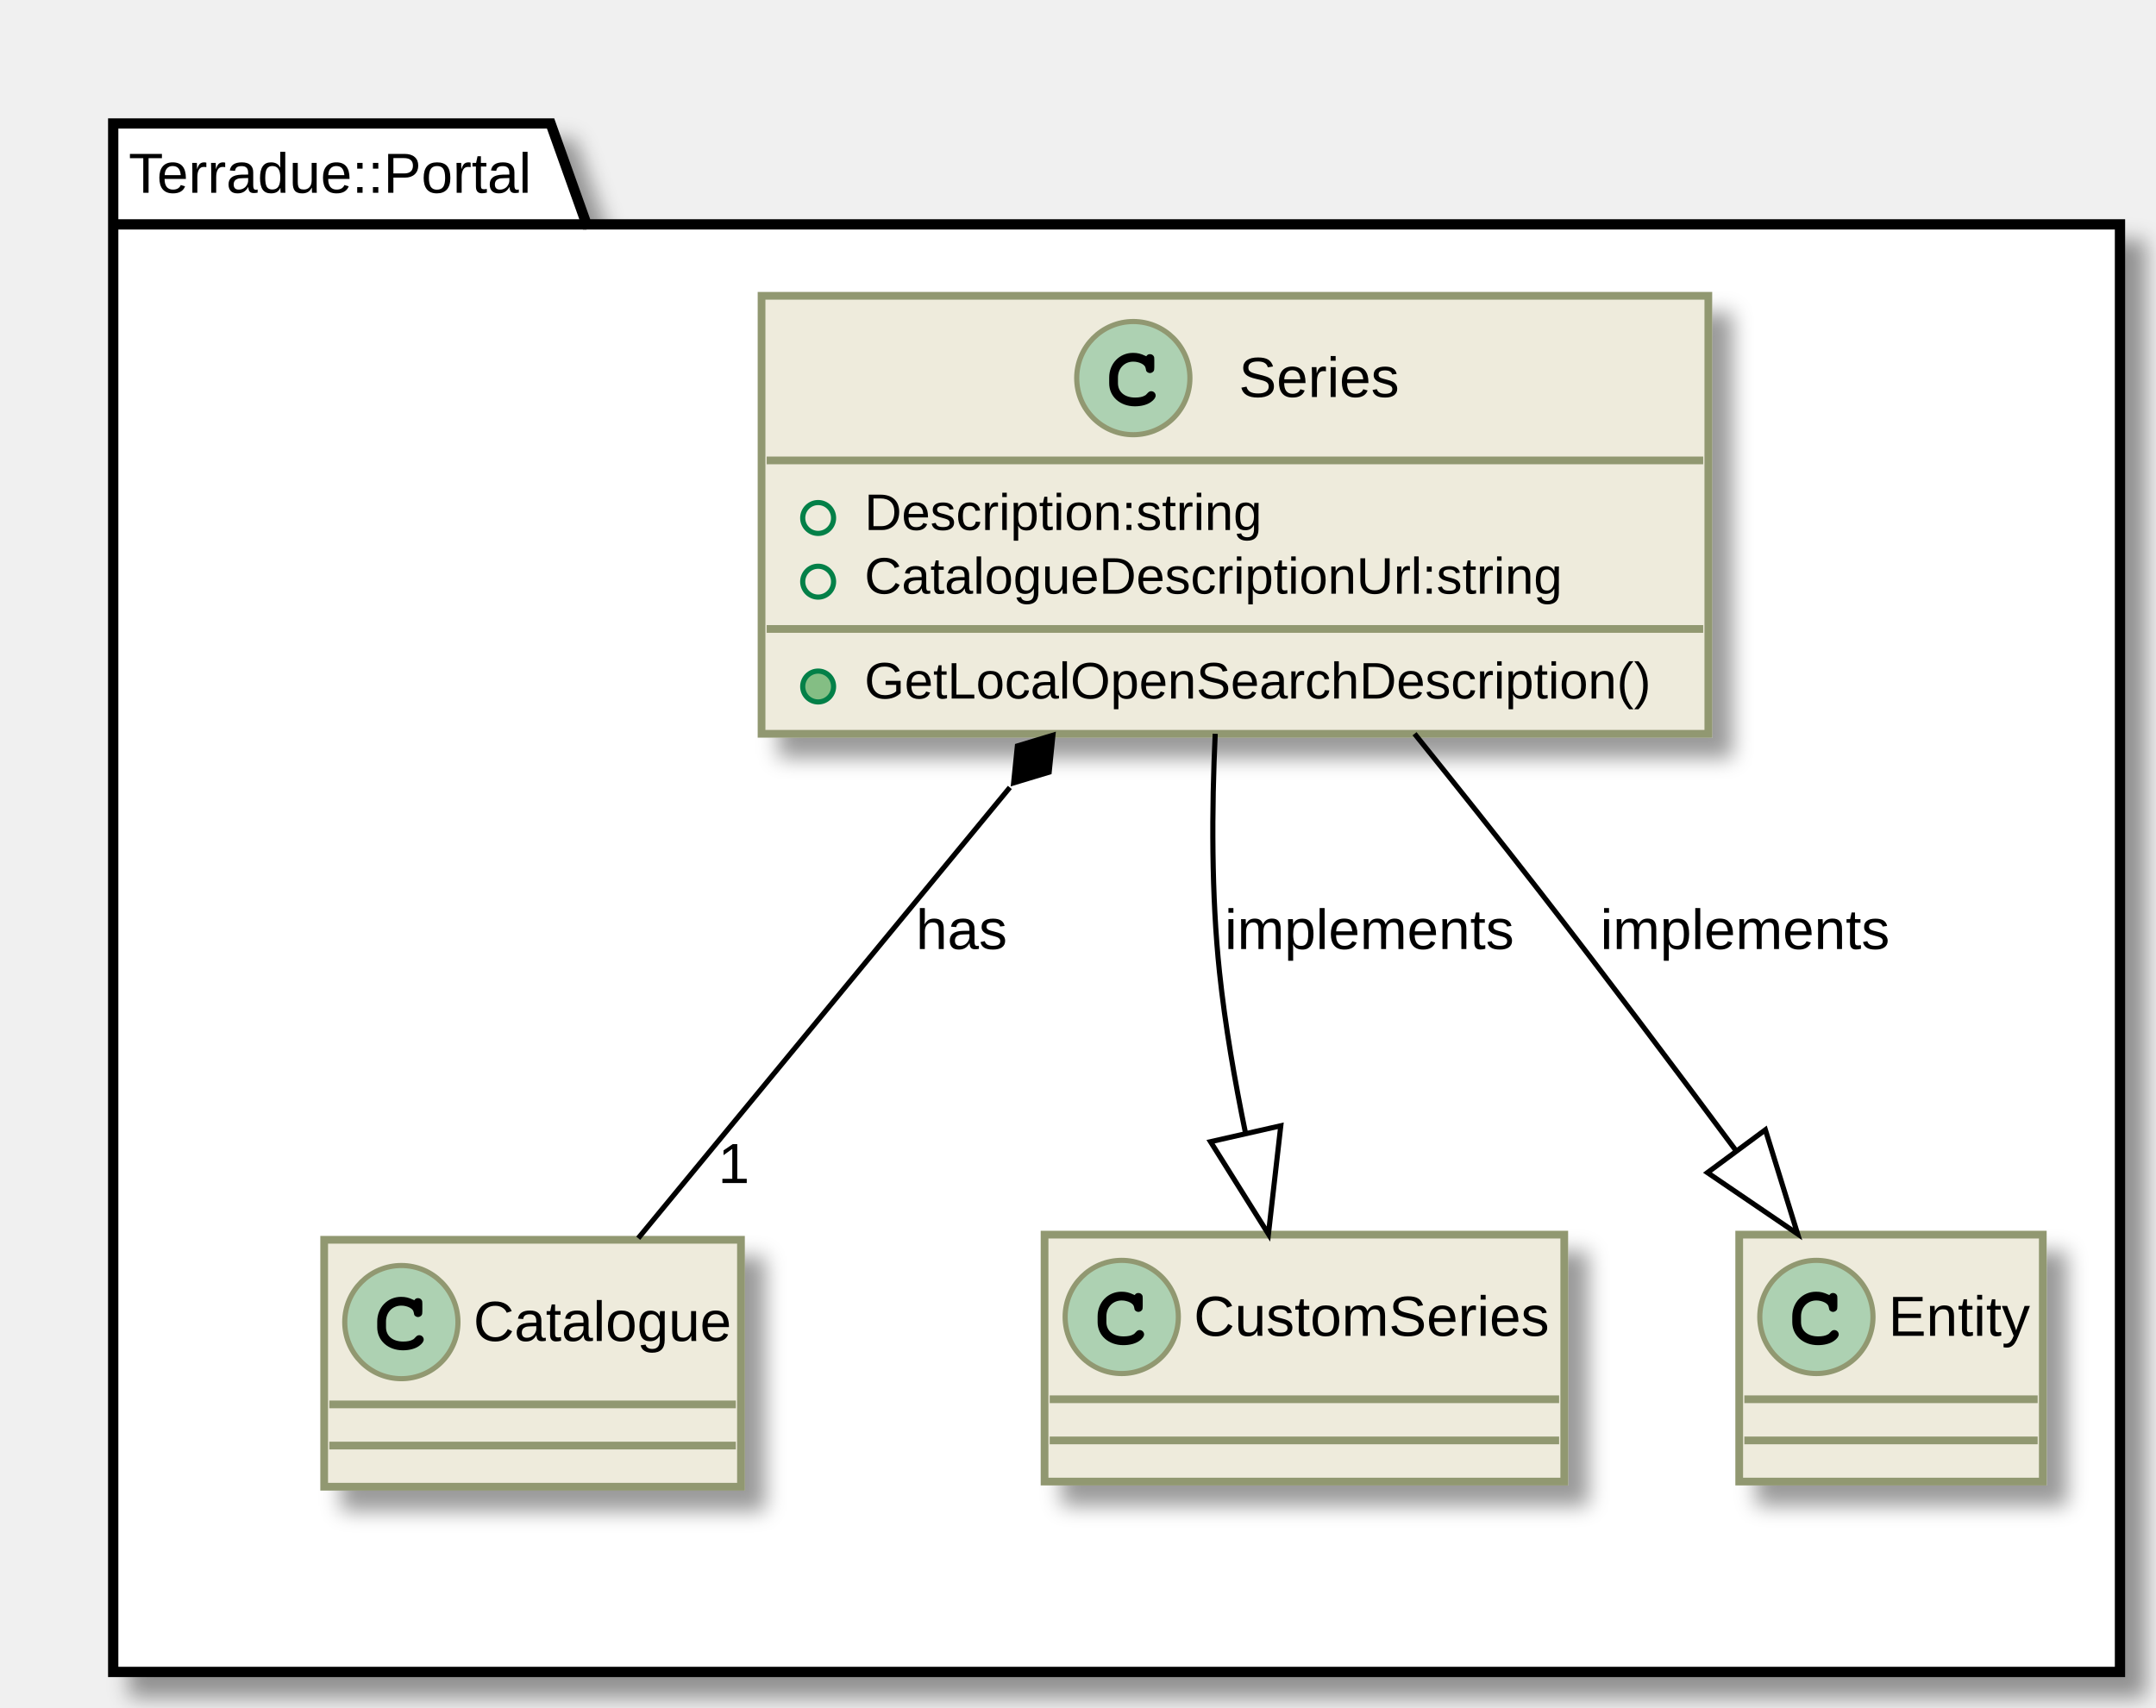
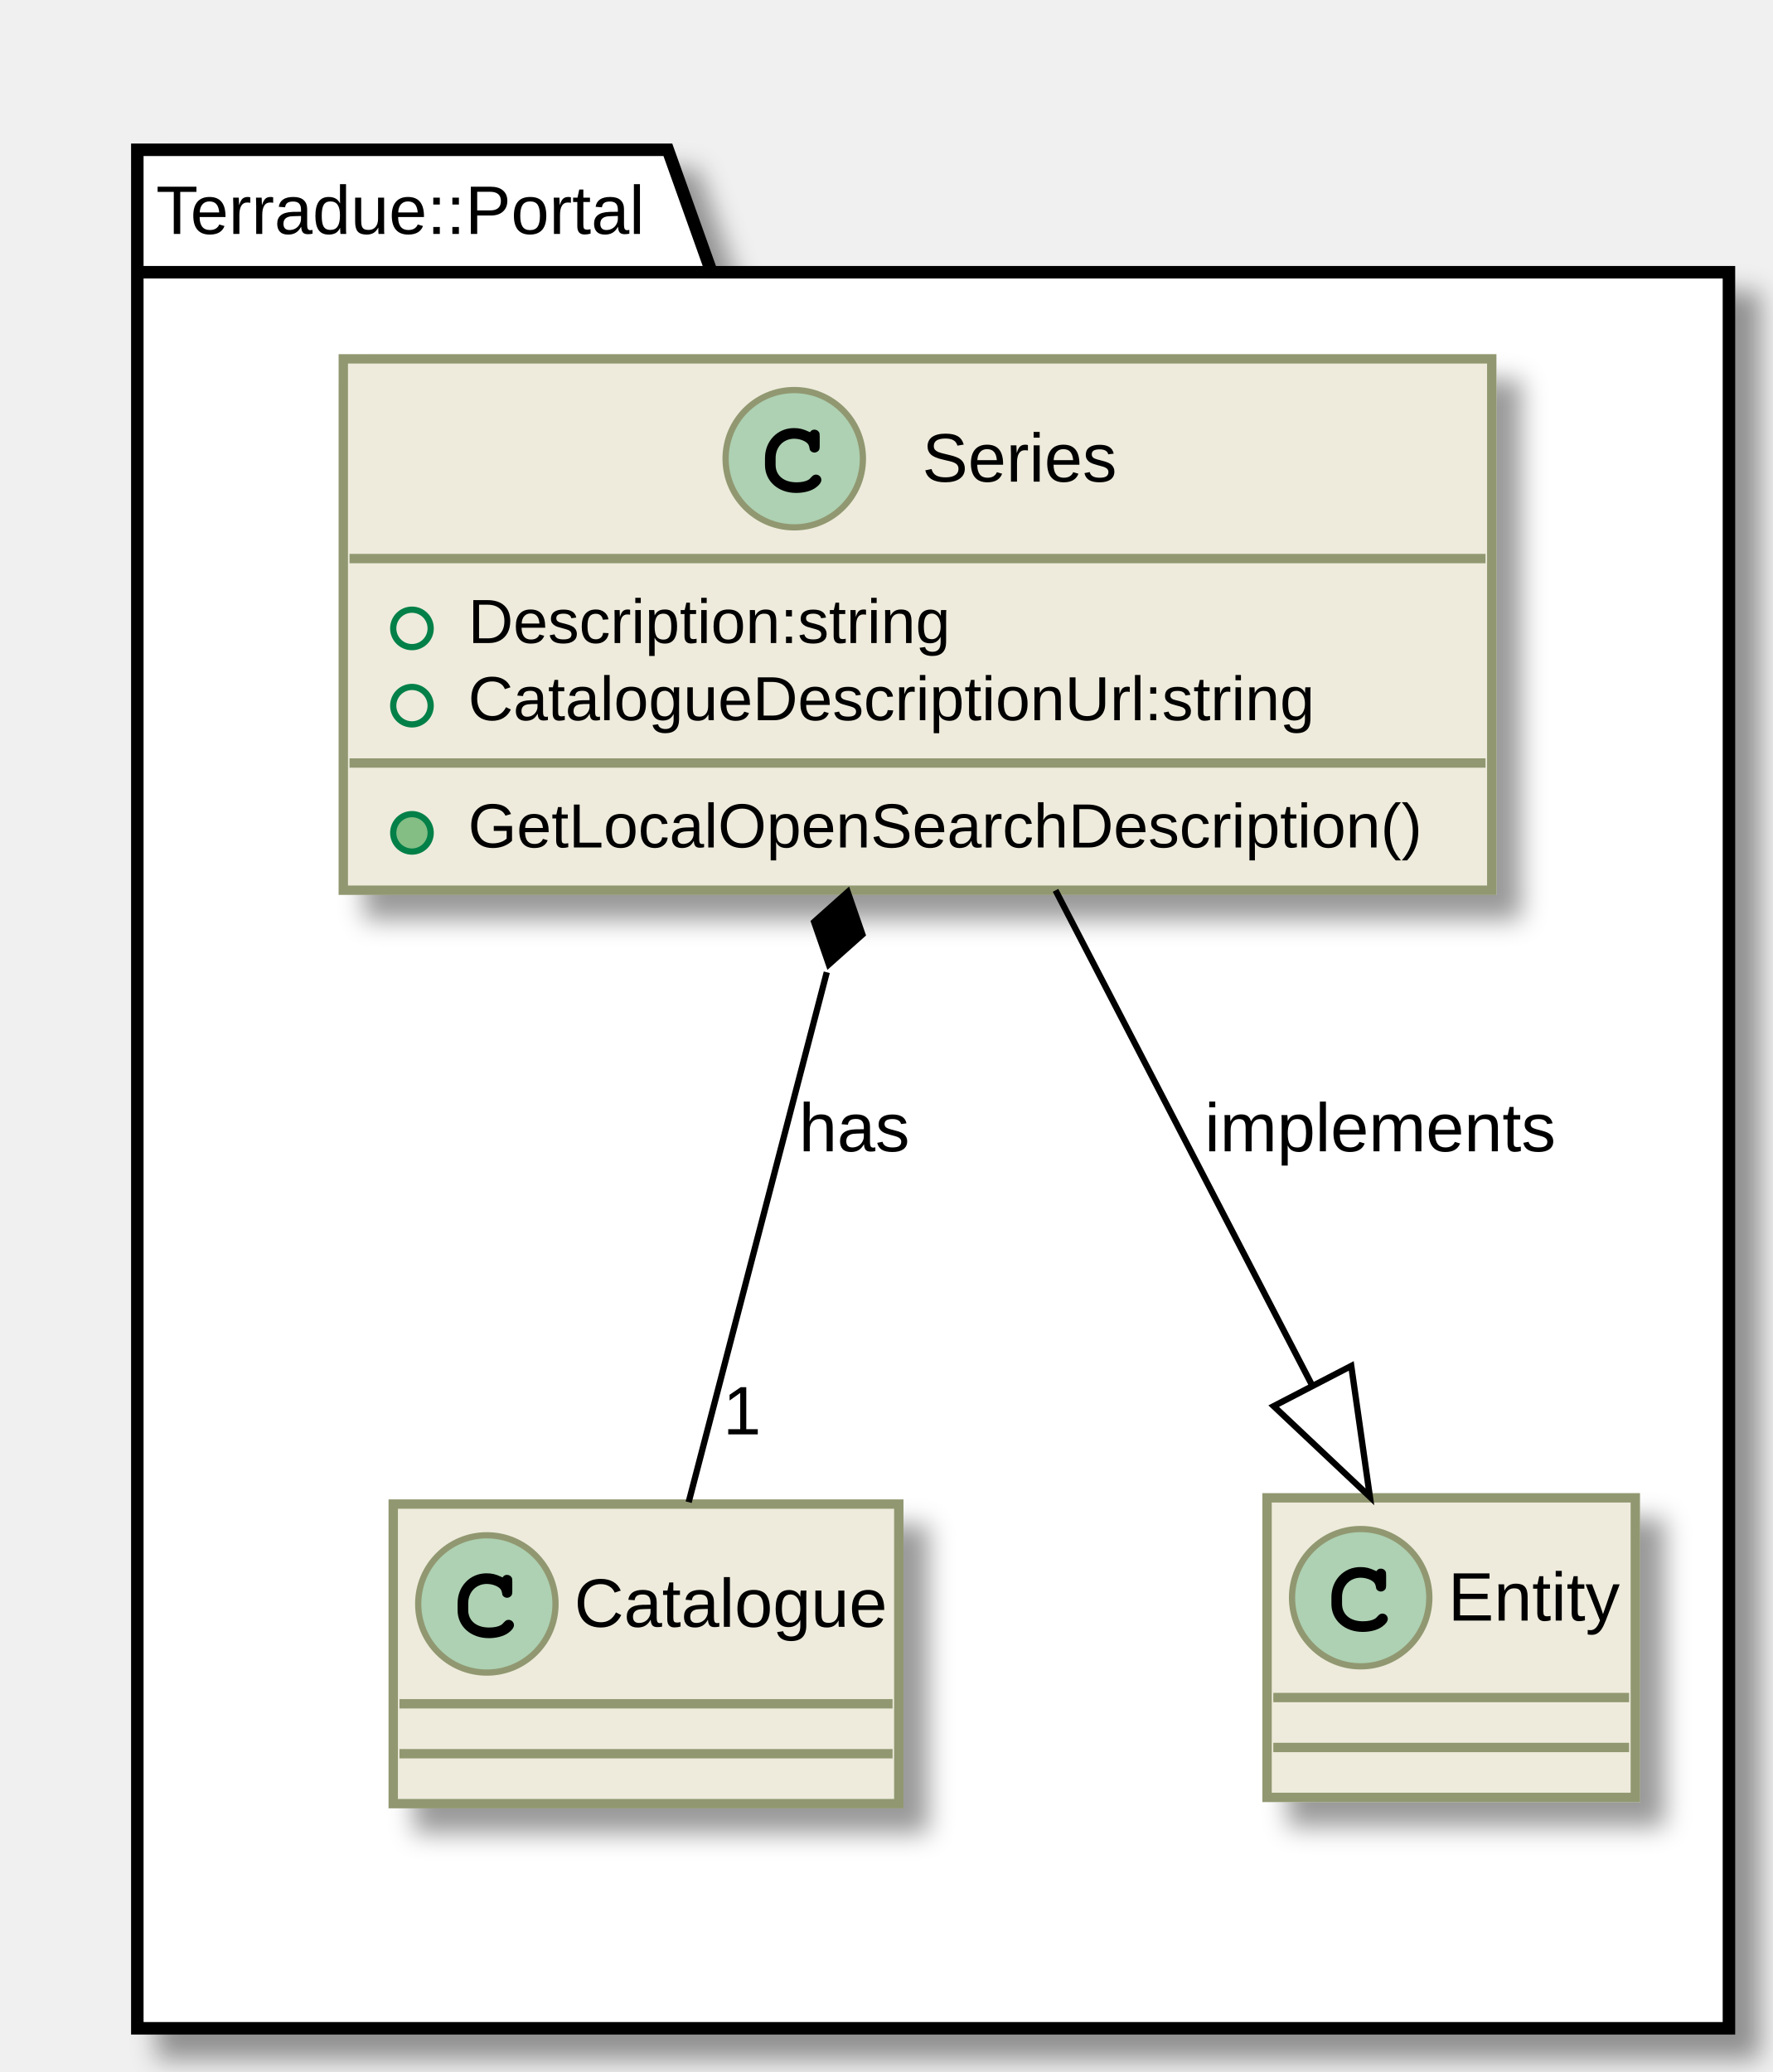
- <svg xmlns="http://www.w3.org/2000/svg" xmlns:xlink="http://www.w3.org/1999/xlink" height="332pt" style="width:419px;height:332px;" version="1.1" viewBox="0 0 419 332" width="419pt">
+ <svg xmlns="http://www.w3.org/2000/svg" xmlns:xlink="http://www.w3.org/1999/xlink" height="332pt" style="width:284px;height:332px;" version="1.1" viewBox="0 0 284 332" width="284pt">
  <defs>
    <filter height="300%" id="f1" width="300%" x="-1" y="-1">
      <feGaussianBlur result="blurOut" stdDeviation="2.0" />
      <feColorMatrix in="blurOut" result="blurOut2" type="matrix" values="0 0 0 0 0 0 0 0 0 0 0 0 0 0 0 0 0 0 .4 0" />
      <feOffset dx="4.0" dy="4.0" in="blurOut2" result="blurOut3" />
      <feBlend in="SourceGraphic" in2="blurOut3" mode="normal" />
    </filter>
  </defs>
  <g>
-     <polygon fill="#FFFFFF" filter="url(#f1)" points="22,24,107,24,114,43.618,412,43.618,412,325,22,325,22,24" style="stroke: #000000; stroke-width: 2.0;" />
+     <polygon fill="#FFFFFF" filter="url(#f1)" points="22,24,107,24,114,43.618,277,43.618,277,325,22,325,22,24" style="stroke: #000000; stroke-width: 2.0;" />
    <line style="stroke: #000000; stroke-width: 2.0;" x1="22" x2="114" y1="43.618" y2="43.618" />
    <text fill="#000000" font-family="Arial" font-size="11" lengthAdjust="spacingAndGlyphs" textLength="79" x="25" y="37.483">Terradue::Portal</text>
    <a target="_top" xlink:href="../information/classes/class_terradue_1_1_portal_1_1_series.html" xlink:title="../information/classes/class_terradue_1_1_portal_1_1_series.html">
-       <rect fill="#EEEBDC" filter="url(#f1)" height="85.14" style="stroke: #919871; stroke-width: 1.5;" width="184" x="148" y="57.5" />
-       <ellipse cx="220.25" cy="73.5" fill="#ADD1B2" rx="11" ry="11" style="stroke: #919871; stroke-width: 1.0;" />
-       <path d="M222.594,69.172 C221.656,68.734 221.062,68.594 220.188,68.594 C217.562,68.594 215.562,70.672 215.562,73.391 L215.562,74.516 C215.562,77.094 217.672,78.984 220.562,78.984 C221.781,78.984 222.938,78.688 223.688,78.141 C224.266,77.734 224.594,77.281 224.594,76.891 C224.594,76.438 224.203,76.047 223.734,76.047 C223.516,76.047 223.312,76.125 223.125,76.312 C222.672,76.797 222.672,76.797 222.484,76.891 C222.062,77.156 221.375,77.281 220.609,77.281 C218.562,77.281 217.266,76.188 217.266,74.484 L217.266,73.391 C217.266,71.609 218.516,70.297 220.25,70.297 C220.828,70.297 221.438,70.453 221.906,70.703 C222.391,70.984 222.562,71.203 222.656,71.609 C222.719,72.016 222.75,72.141 222.891,72.266 C223.031,72.406 223.266,72.516 223.484,72.516 C223.75,72.516 224.016,72.375 224.188,72.156 C224.297,72 224.328,71.812 224.328,71.391 L224.328,69.969 C224.328,69.531 224.312,69.406 224.219,69.25 C224.062,68.984 223.781,68.844 223.484,68.844 C223.188,68.844 222.984,68.938 222.766,69.25 L222.594,69.172 Z " />
-       <text fill="#000000" font-family="Arial" font-size="11" lengthAdjust="spacingAndGlyphs" textLength="31" x="240.75" y="77.174">Series</text>
-       <line style="stroke: #919871; stroke-width: 1.5;" x1="149" x2="331" y1="89.5" y2="89.5" />
-       <ellipse cx="159" cy="100.69" fill="none" rx="3" ry="3" style="stroke: #038048; stroke-width: 1.0;" />
-       <text fill="#000000" font-family="Arial" font-size="10" lengthAdjust="spacingAndGlyphs" textLength="79" x="168" y="103.03">Description:string</text>
-       <ellipse cx="159" cy="113.07" fill="none" rx="3" ry="3" style="stroke: #038048; stroke-width: 1.0;" />
-       <text fill="#000000" font-family="Arial" font-size="10" lengthAdjust="spacingAndGlyphs" textLength="139" x="168" y="115.41">CatalogueDescriptionUrl:string</text>
-       <line style="stroke: #919871; stroke-width: 1.5;" x1="149" x2="331" y1="122.26" y2="122.26" />
-       <ellipse cx="159" cy="133.45" fill="#84BE84" rx="3" ry="3" style="stroke: #038048; stroke-width: 1.0;" />
-       <text fill="#000000" font-family="Arial" font-size="10" lengthAdjust="spacingAndGlyphs" textLength="158" x="168" y="135.79">GetLocalOpenSearchDescription()</text>
+       <rect fill="#EEEBDC" filter="url(#f1)" height="85.14" style="stroke: #919871; stroke-width: 1.5;" width="184" x="55" y="57.5" />
+       <ellipse cx="127.25" cy="73.5" fill="#ADD1B2" rx="11" ry="11" style="stroke: #919871; stroke-width: 1.0;" />
+       <path d="M129.594,69.172 C128.656,68.734 128.062,68.594 127.188,68.594 C124.562,68.594 122.562,70.672 122.562,73.391 L122.562,74.516 C122.562,77.094 124.672,78.984 127.562,78.984 C128.781,78.984 129.938,78.688 130.688,78.141 C131.266,77.734 131.594,77.281 131.594,76.891 C131.594,76.438 131.203,76.047 130.734,76.047 C130.516,76.047 130.312,76.125 130.125,76.312 C129.672,76.797 129.672,76.797 129.484,76.891 C129.062,77.156 128.375,77.281 127.609,77.281 C125.562,77.281 124.266,76.188 124.266,74.484 L124.266,73.391 C124.266,71.609 125.516,70.297 127.25,70.297 C127.828,70.297 128.438,70.453 128.906,70.703 C129.391,70.984 129.562,71.203 129.656,71.609 C129.719,72.016 129.75,72.141 129.891,72.266 C130.031,72.406 130.266,72.516 130.484,72.516 C130.75,72.516 131.016,72.375 131.188,72.156 C131.297,72 131.328,71.812 131.328,71.391 L131.328,69.969 C131.328,69.531 131.312,69.406 131.219,69.25 C131.062,68.984 130.781,68.844 130.484,68.844 C130.188,68.844 129.984,68.938 129.766,69.25 L129.594,69.172 Z " />
+       <text fill="#000000" font-family="Arial" font-size="11" lengthAdjust="spacingAndGlyphs" textLength="31" x="147.75" y="77.174">Series</text>
+       <line style="stroke: #919871; stroke-width: 1.5;" x1="56" x2="238" y1="89.5" y2="89.5" />
+       <ellipse cx="66" cy="100.69" fill="none" rx="3" ry="3" style="stroke: #038048; stroke-width: 1.0;" />
+       <text fill="#000000" font-family="Arial" font-size="10" lengthAdjust="spacingAndGlyphs" textLength="79" x="75" y="103.03">Description:string</text>
+       <ellipse cx="66" cy="113.07" fill="none" rx="3" ry="3" style="stroke: #038048; stroke-width: 1.0;" />
+       <text fill="#000000" font-family="Arial" font-size="10" lengthAdjust="spacingAndGlyphs" textLength="139" x="75" y="115.41">CatalogueDescriptionUrl:string</text>
+       <line style="stroke: #919871; stroke-width: 1.5;" x1="56" x2="238" y1="122.26" y2="122.26" />
+       <ellipse cx="66" cy="133.45" fill="#84BE84" rx="3" ry="3" style="stroke: #038048; stroke-width: 1.0;" />
+       <text fill="#000000" font-family="Arial" font-size="10" lengthAdjust="spacingAndGlyphs" textLength="158" x="75" y="135.79">GetLocalOpenSearchDescription()</text>
    </a>
    <rect fill="#EEEBDC" filter="url(#f1)" height="48" style="stroke: #919871; stroke-width: 1.5;" width="81" x="63" y="241" />
    <ellipse cx="78" cy="257" fill="#ADD1B2" rx="11" ry="11" style="stroke: #919871; stroke-width: 1.0;" />
    <path d="M80.344,252.672 C79.406,252.234 78.812,252.094 77.938,252.094 C75.312,252.094 73.312,254.172 73.312,256.891 L73.312,258.016 C73.312,260.594 75.422,262.484 78.312,262.484 C79.531,262.484 80.688,262.188 81.438,261.641 C82.016,261.234 82.344,260.781 82.344,260.391 C82.344,259.938 81.953,259.547 81.484,259.547 C81.266,259.547 81.062,259.625 80.875,259.812 C80.422,260.297 80.422,260.297 80.234,260.391 C79.812,260.656 79.125,260.781 78.359,260.781 C76.312,260.781 75.016,259.688 75.016,257.984 L75.016,256.891 C75.016,255.109 76.266,253.797 78,253.797 C78.578,253.797 79.188,253.953 79.656,254.203 C80.141,254.484 80.312,254.703 80.406,255.109 C80.469,255.516 80.5,255.641 80.641,255.766 C80.781,255.906 81.016,256.016 81.234,256.016 C81.5,256.016 81.766,255.875 81.938,255.656 C82.047,255.5 82.078,255.312 82.078,254.891 L82.078,253.469 C82.078,253.031 82.062,252.906 81.969,252.75 C81.812,252.484 81.531,252.344 81.234,252.344 C80.938,252.344 80.734,252.438 80.516,252.75 L80.344,252.672 Z " />
    <text fill="#000000" font-family="Arial" font-size="11" lengthAdjust="spacingAndGlyphs" textLength="49" x="92" y="260.674">Catalogue</text>
    <line style="stroke: #919871; stroke-width: 1.5;" x1="64" x2="143" y1="273" y2="273" />
    <line style="stroke: #919871; stroke-width: 1.5;" x1="64" x2="143" y1="281" y2="281" />
-     <rect fill="#EEEBDC" filter="url(#f1)" height="48" style="stroke: #919871; stroke-width: 1.5;" width="101" x="203" y="240" />
+     <rect fill="#EEEBDC" filter="url(#f1)" height="48" style="stroke: #919871; stroke-width: 1.5;" width="59" x="203" y="240" />
    <ellipse cx="218" cy="256" fill="#ADD1B2" rx="11" ry="11" style="stroke: #919871; stroke-width: 1.0;" />
    <path d="M220.344,251.672 C219.406,251.234 218.812,251.094 217.938,251.094 C215.312,251.094 213.312,253.172 213.312,255.891 L213.312,257.016 C213.312,259.594 215.422,261.484 218.312,261.484 C219.531,261.484 220.688,261.188 221.438,260.641 C222.016,260.234 222.344,259.781 222.344,259.391 C222.344,258.938 221.953,258.547 221.484,258.547 C221.266,258.547 221.062,258.625 220.875,258.812 C220.422,259.297 220.422,259.297 220.234,259.391 C219.812,259.656 219.125,259.781 218.359,259.781 C216.312,259.781 215.016,258.688 215.016,256.984 L215.016,255.891 C215.016,254.109 216.266,252.797 218,252.797 C218.578,252.797 219.188,252.953 219.656,253.203 C220.141,253.484 220.312,253.703 220.406,254.109 C220.469,254.516 220.5,254.641 220.641,254.766 C220.781,254.906 221.016,255.016 221.234,255.016 C221.5,255.016 221.766,254.875 221.938,254.656 C222.047,254.5 222.078,254.312 222.078,253.891 L222.078,252.469 C222.078,252.031 222.062,251.906 221.969,251.75 C221.812,251.484 221.531,251.344 221.234,251.344 C220.938,251.344 220.734,251.438 220.516,251.75 L220.344,251.672 Z " />
-     <text fill="#000000" font-family="Arial" font-size="11" lengthAdjust="spacingAndGlyphs" textLength="69" x="232" y="259.674">CustomSeries</text>
-     <line style="stroke: #919871; stroke-width: 1.5;" x1="204" x2="303" y1="272" y2="272" />
-     <line style="stroke: #919871; stroke-width: 1.5;" x1="204" x2="303" y1="280" y2="280" />
-     <rect fill="#EEEBDC" filter="url(#f1)" height="48" style="stroke: #919871; stroke-width: 1.5;" width="59" x="338" y="240" />
-     <ellipse cx="353" cy="256" fill="#ADD1B2" rx="11" ry="11" style="stroke: #919871; stroke-width: 1.0;" />
-     <path d="M355.344,251.672 C354.406,251.234 353.812,251.094 352.938,251.094 C350.312,251.094 348.312,253.172 348.312,255.891 L348.312,257.016 C348.312,259.594 350.422,261.484 353.312,261.484 C354.531,261.484 355.688,261.188 356.438,260.641 C357.016,260.234 357.344,259.781 357.344,259.391 C357.344,258.938 356.953,258.547 356.484,258.547 C356.266,258.547 356.062,258.625 355.875,258.812 C355.422,259.297 355.422,259.297 355.234,259.391 C354.812,259.656 354.125,259.781 353.359,259.781 C351.312,259.781 350.016,258.688 350.016,256.984 L350.016,255.891 C350.016,254.109 351.266,252.797 353,252.797 C353.578,252.797 354.188,252.953 354.656,253.203 C355.141,253.484 355.312,253.703 355.406,254.109 C355.469,254.516 355.5,254.641 355.641,254.766 C355.781,254.906 356.016,255.016 356.234,255.016 C356.5,255.016 356.766,254.875 356.938,254.656 C357.047,254.5 357.078,254.312 357.078,253.891 L357.078,252.469 C357.078,252.031 357.062,251.906 356.969,251.75 C356.812,251.484 356.531,251.344 356.234,251.344 C355.938,251.344 355.734,251.438 355.516,251.75 L355.344,251.672 Z " />
-     <text fill="#000000" font-family="Arial" font-size="11" lengthAdjust="spacingAndGlyphs" textLength="27" x="367" y="259.674">Entity</text>
-     <line style="stroke: #919871; stroke-width: 1.5;" x1="339" x2="396" y1="272" y2="272" />
-     <line style="stroke: #919871; stroke-width: 1.5;" x1="339" x2="396" y1="280" y2="280" />
-     <path d="M196.258,153.07 C171.981,182.523 142.956,217.737 124.032,240.697 " fill="none" style="stroke: #000000; stroke-width: 1.0;" />
-     <polygon fill="#000000" points="204.623,142.921,197.72,145.007,196.99,152.181,203.893,150.095,204.623,142.921" style="stroke: #000000; stroke-width: 1.0;" />
-     <text fill="#000000" font-family="Arial" font-size="11" lengthAdjust="spacingAndGlyphs" textLength="18" x="178" y="184.483">has</text>
-     <text fill="#000000" font-family="Arial" font-size="11" lengthAdjust="spacingAndGlyphs" textLength="6" x="139.545" y="229.974">1</text>
-     <path d="M236.166,142.64 C235.478,157.359 235.411,173.933 237,189 C238.078,199.22 239.96,210.095 242.064,220.302 " fill="none" style="stroke: #000000; stroke-width: 1.0;" />
-     <polygon fill="none" points="248.909,218.835,246.507,239.888,235.256,221.932,248.909,218.835" style="stroke: #000000; stroke-width: 1.0;" />
-     <text fill="#000000" font-family="Arial" font-size="11" lengthAdjust="spacingAndGlyphs" textLength="55" x="238" y="184.483">implements</text>
-     <path d="M274.904,142.63 C282.894,152.542 291.3,163.093 299,173 C311.799,189.467 325.628,207.858 337.451,223.773 " fill="none" style="stroke: #000000; stroke-width: 1.0;" />
-     <polygon fill="none" points="343.086,219.62,349.35,239.863,331.83,227.944,343.086,219.62" style="stroke: #000000; stroke-width: 1.0;" />
-     <text fill="#000000" font-family="Arial" font-size="11" lengthAdjust="spacingAndGlyphs" textLength="55" x="311" y="184.483">implements</text>
+     <text fill="#000000" font-family="Arial" font-size="11" lengthAdjust="spacingAndGlyphs" textLength="27" x="232" y="259.674">Entity</text>
+     <line style="stroke: #919871; stroke-width: 1.5;" x1="204" x2="261" y1="272" y2="272" />
+     <line style="stroke: #919871; stroke-width: 1.5;" x1="204" x2="261" y1="280" y2="280" />
+     <path d="M132.462,155.786 C124.936,184.665 116.134,218.439 110.334,240.697 " fill="none" style="stroke: #000000; stroke-width: 1.0;" />
+     <polygon fill="#000000" points="135.815,142.921,130.431,147.718,132.789,154.533,138.173,149.736,135.815,142.921" style="stroke: #000000; stroke-width: 1.0;" />
+     <text fill="#000000" font-family="Arial" font-size="11" lengthAdjust="spacingAndGlyphs" textLength="18" x="128" y="184.483">has</text>
+     <text fill="#000000" font-family="Arial" font-size="11" lengthAdjust="spacingAndGlyphs" textLength="6" x="115.83" y="229.834">1</text>
+     <path d="M169.111,142.661 C181.764,167.074 197.577,197.585 210.182,221.903 " fill="none" style="stroke: #000000; stroke-width: 1.0;" />
+     <polygon fill="none" points="216.492,218.866,219.48,239.844,204.062,225.308,216.492,218.866" style="stroke: #000000; stroke-width: 1.0;" />
+     <text fill="#000000" font-family="Arial" font-size="11" lengthAdjust="spacingAndGlyphs" textLength="55" x="193" y="184.483">implements</text>
  </g>
</svg>
